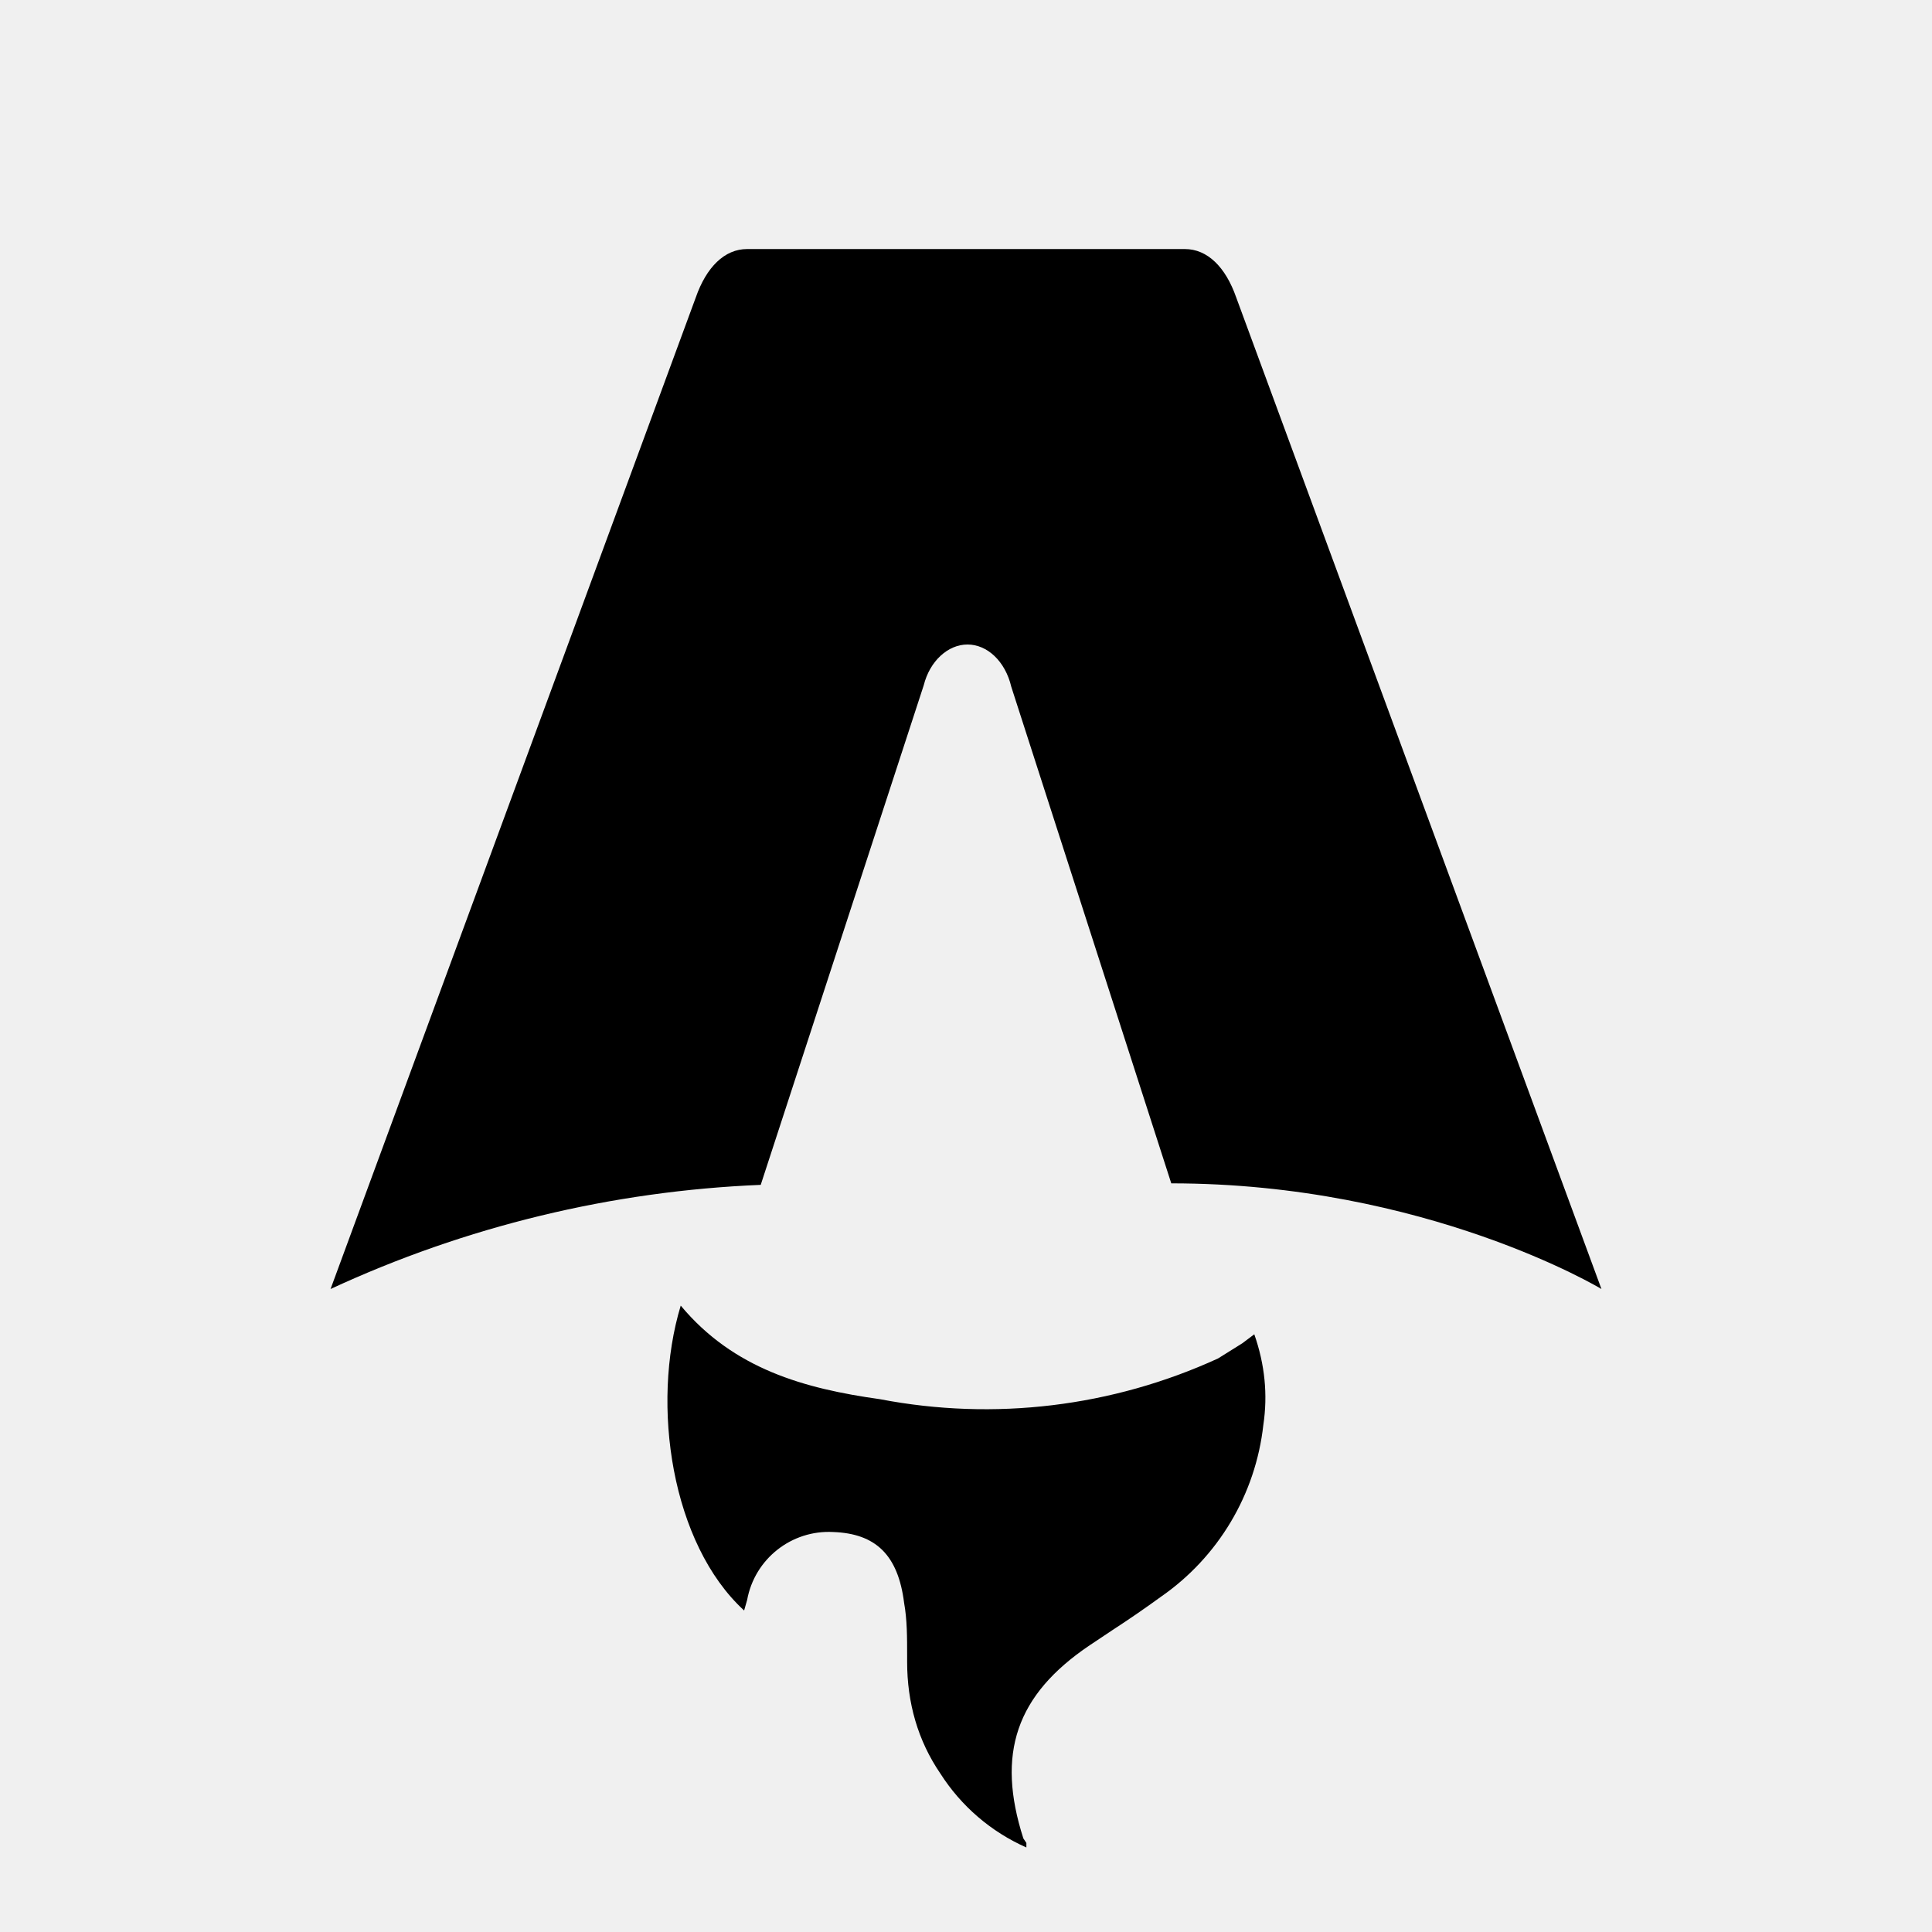
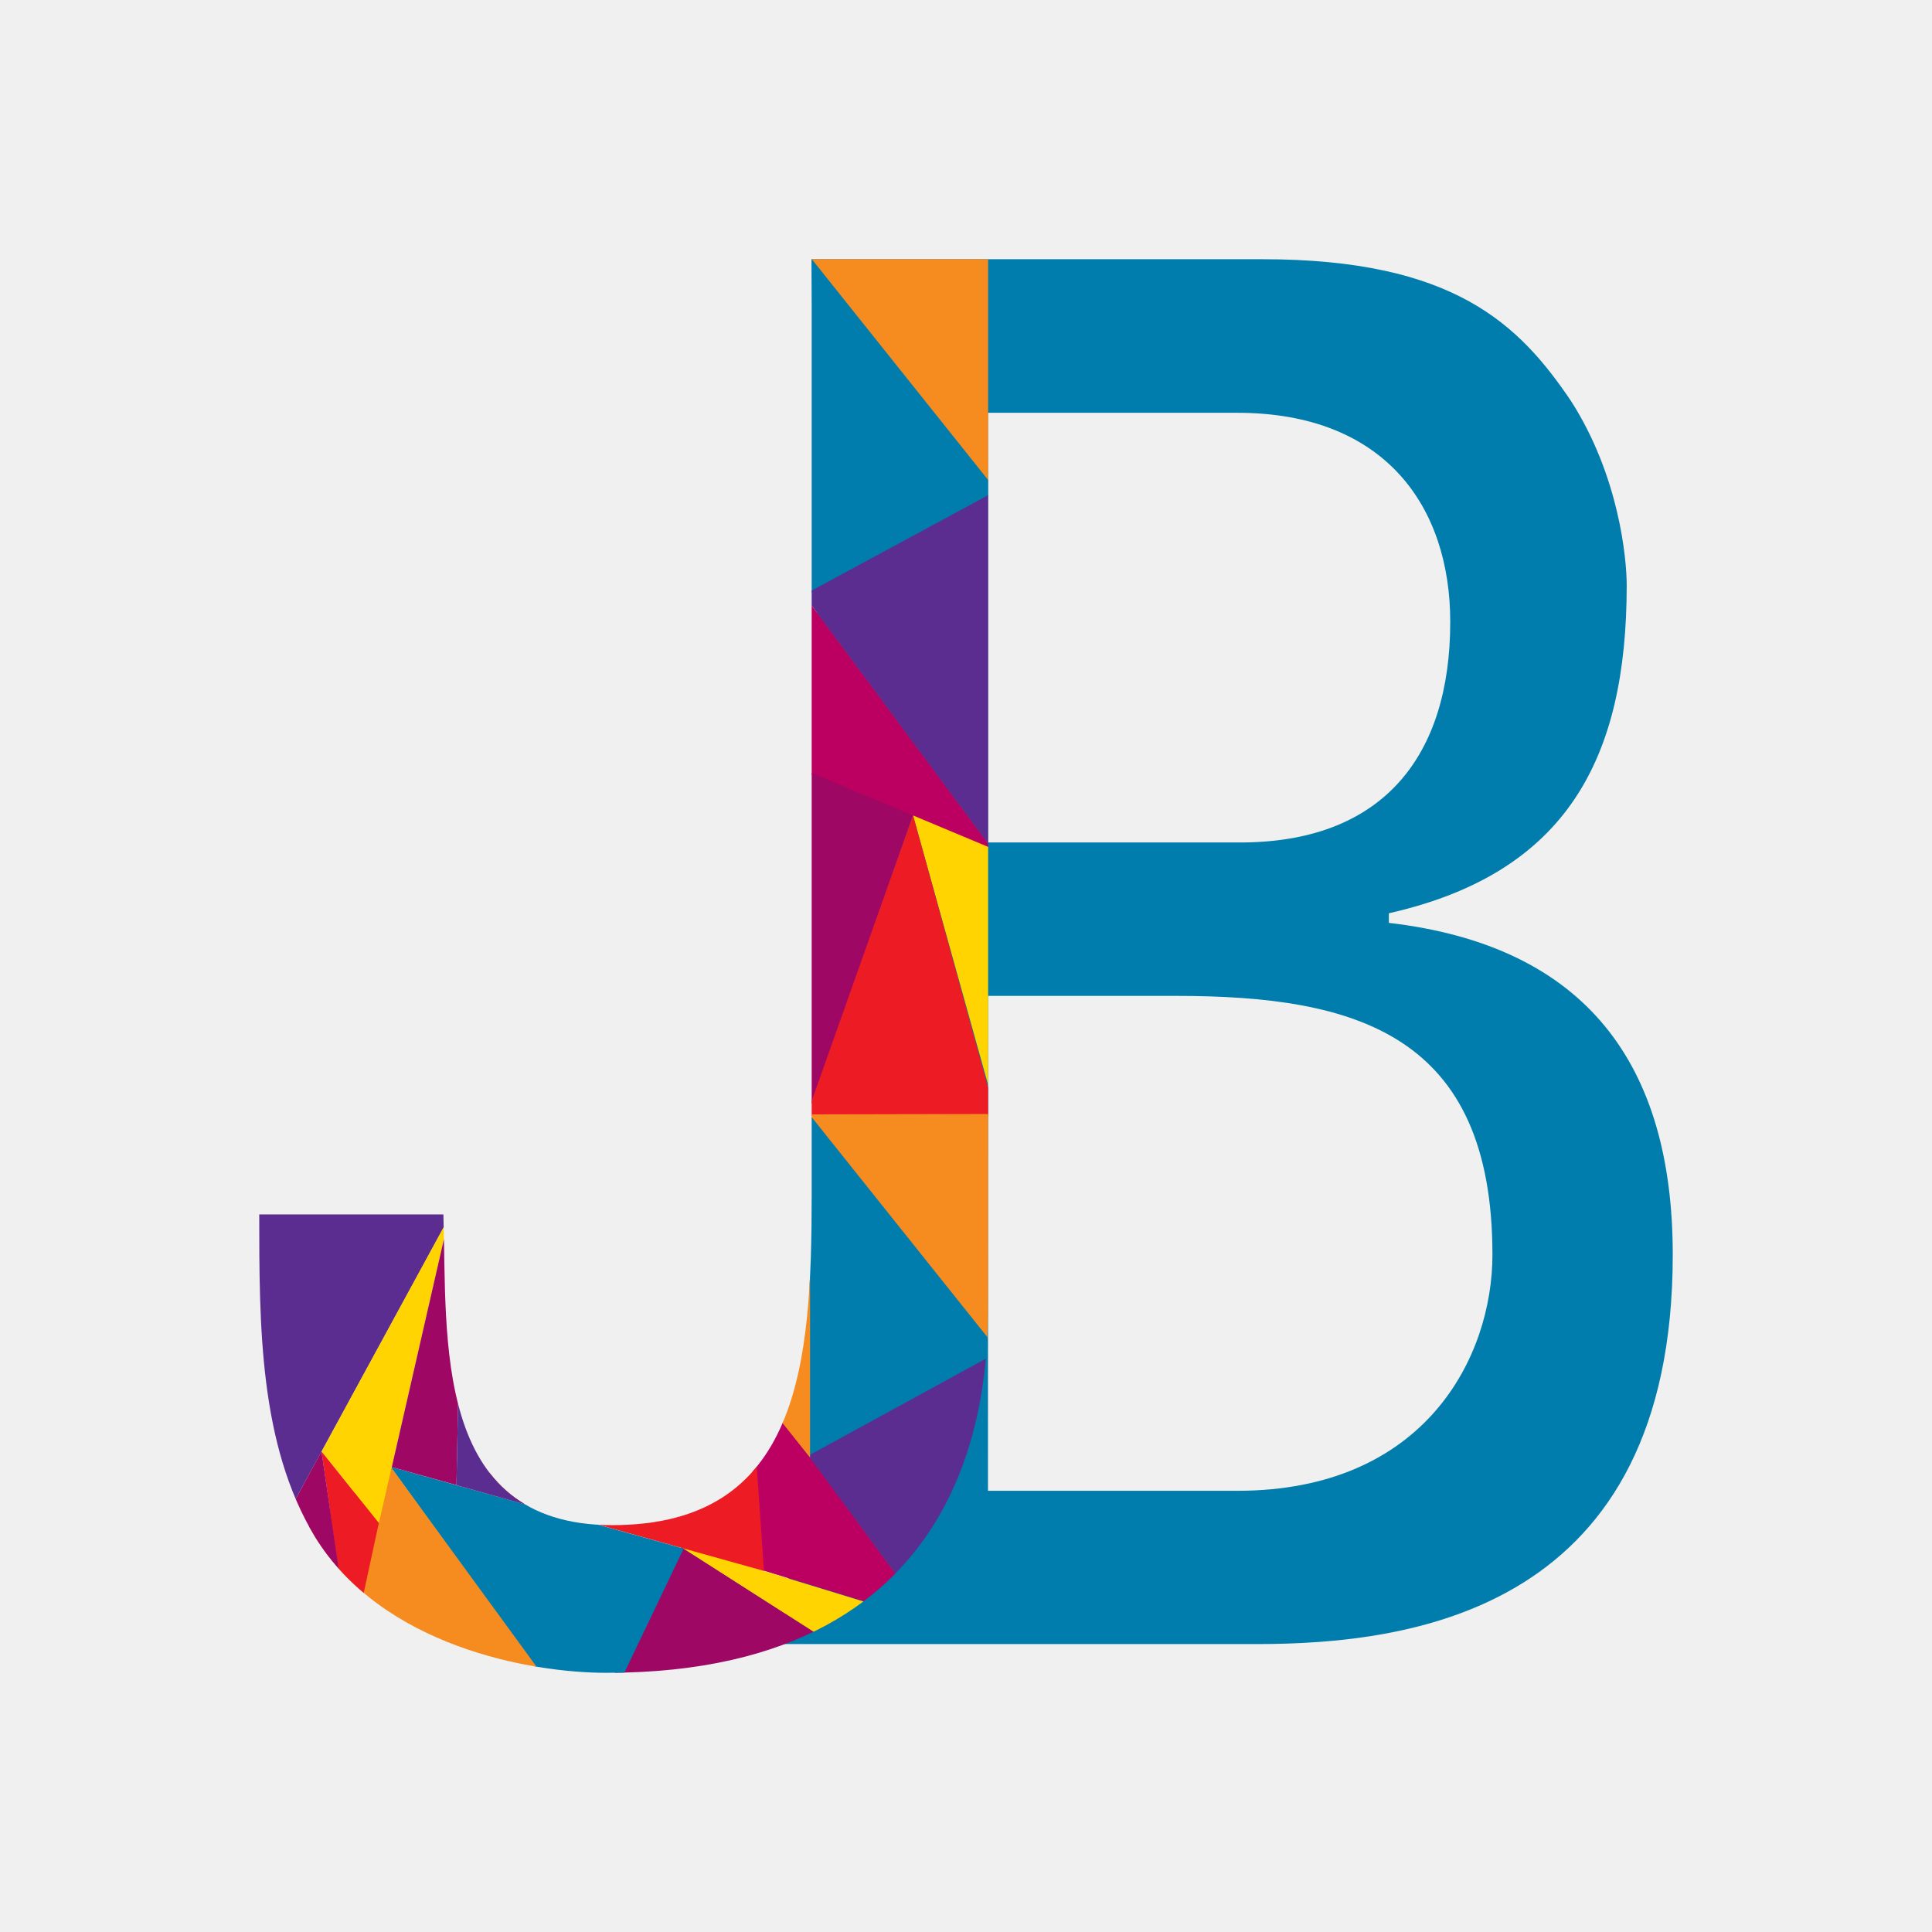
- <svg xmlns="http://www.w3.org/2000/svg" fill="none" viewBox="0 0 128 128">
-   <path d="M50.4 78.5a75.1 75.1 0 0 0-28.5 6.9l24.2-65.7c.7-2 1.9-3.2 3.4-3.2h29c1.5 0 2.7 1.2 3.4 3.2l24.2 65.7s-11.6-7-28.5-7L67 45.5c-.4-1.7-1.6-2.8-2.9-2.8-1.3 0-2.5 1.1-2.9 2.7L50.4 78.5Zm-1.1 28.2Zm-4.2-20.2c-2 6.6-.6 15.8 4.2 20.2a17.5 17.5 0 0 1 .2-.7 5.5 5.5 0 0 1 5.7-4.5c2.8.1 4.3 1.5 4.7 4.7.2 1.1.2 2.3.2 3.5v.4c0 2.7.7 5.2 2.2 7.4a13 13 0 0 0 5.7 4.9v-.3l-.2-.3c-1.8-5.6-.5-9.5 4.4-12.8l1.5-1a73 73 0 0 0 3.2-2.2 16 16 0 0 0 6.8-11.4c.3-2 .1-4-.6-6l-.8.6-1.6 1a37 37 0 0 1-22.4 2.7c-5-.7-9.7-2-13.2-6.2Z" />
-   <style>
-         path { fill: #000; }
-         @media (prefers-color-scheme: dark) {
-             path { fill: #FFF; }
-         }
-     </style>
+ <svg xmlns="http://www.w3.org/2000/svg" viewBox="0 0 576 576">
+   <defs>
+     <style>.cls-1{fill:none;}.cls-2{isolation:isolate;}.cls-3{mix-blend-mode:hue;}.cls-4{fill:#007dac;}.cls-5{clip-path:url(#clip-path);}.cls-6{fill:#f68b1f;}.cls-7{fill:#5c2d91;}.cls-8{fill:#bb0062;}.cls-9{fill:#9e0763;}.cls-10{fill:#ffd400;}.cls-11{fill:#ed1c24;}</style>
+     <clipPath id="clip-path">
+       <path class="cls-1" d="M132.19,362.06c1.15,37.17-3.43,92.64,50.33,92.64,56,0,59.47-48,59.47-98.36V77.27H294.6V387.79c0,22.3-.57,110.94-113.8,110.94-22.88,0-66.91-8-86.92-40.6-16.59-27.45-16.59-62.9-16.59-96.07Z" />
+     </clipPath>
+   </defs>
+   <g class="cls-2">
+     <g id="Layer_1" data-name="Layer 1">
+       <g class="cls-3">
+         <path class="cls-4" d="M233.25,490.16l12.77-142L241.94,77.28H376.33c57.18,0,76.63,19.44,92.07,42.31,14.29,22.31,16.58,46.9,16.58,54.9,0,51.47-17.73,85.78-70.91,97.79v2.86c58.9,6.86,84.64,42.32,84.64,98.93,0,105.8-77.2,116.09-124.1,116.09Zm61.3-239h76.63c41.17-.57,61.19-25.73,61.19-65.76,0-34.31-19.44-62.33-63.48-62.33H294.55Zm0,193.3h74.34c56.05,0,76.06-40,76.06-70.35,0-65.76-40.6-77.2-94.36-77.2h-56Z" />
+       </g>
+       <g class="cls-5">
+         <polygon class="cls-6" points="240.2 75.55 296.8 146.44 296.8 75.44 240.2 75.55" />
+         <polygon class="cls-4" points="297.26 146.44 240.73 177.34 240.66 75.55 297.26 146.44" />
+         <polygon class="cls-7" points="296.8 146.44 297.26 255.08 239.63 177.34 296.8 146.44" />
+         <polygon class="cls-8" points="239.63 229.93 296.17 253.6 239.63 177.34 239.63 229.93" />
+         <polygon class="cls-9" points="240.66 332.97 272.21 243.11 240.73 229.93 240.66 332.97" />
+         <polygon class="cls-10" points="297.26 253.6 297.26 332.97 272.21 243.11 297.26 253.6" />
+         <polygon class="cls-11" points="240.4 332.73 296.94 332.73 272.21 243.03 240.4 332.73" />
+         <polygon class="cls-6" points="240.87 332.24 297.48 403.12 297.48 332.12 240.87 332.24" />
+         <polygon class="cls-4" points="297.94 403.12 241.4 434.02 241.33 332.24 297.94 403.12" />
+         <polygon class="cls-7" points="297.48 403.12 297.48 510.28 240.94 434.02 297.48 403.12" />
+         <polygon class="cls-8" points="227.31 468.16 221.23 407.17 277.6 483.56 227.31 468.16" />
+         <polygon class="cls-9" points="283.62 512.63 203.35 461.36 182.05 500.84 283.62 512.63" />
+         <polygon class="cls-10" points="277.76 483.69 201.86 460.45 280.46 510.71 277.76 483.69" />
+         <polygon class="cls-11" points="227.76 468.35 223.89 411.94 136.09 442.75 227.76 468.35" />
+         <polygon class="cls-6" points="184.9 363.67 241.51 434.55 241.51 363.55 184.9 363.67" />
+         <polygon class="cls-4" points="203.83 461.69 176.04 519.82 116.45 437.31 203.83 461.69" />
+         <polygon class="cls-7" points="135.44 360.13 84.17 454.23 71.01 360.21 135.44 360.13" />
+         <polygon class="cls-6" points="68.3 472.52 161.03 498.37 116.46 437.28 68.3 472.52" />
+         <polygon class="cls-10" points="95.89 432.74 133.82 363.02 112.96 454.09 95.89 432.74" />
+         <polygon class="cls-11" points="112.94 454.07 95.86 432.73 104.52 493.06 112.94 454.07" />
+         <polygon class="cls-9" points="138.03 344.57 116.8 437.4 136.09 442.75 138.03 344.57" />
+         <polygon class="cls-7" points="136.09 442.75 136.73 409.57 161.32 449.83 136.09 442.75" />
+         <polygon class="cls-9" points="95.86 432.73 85.02 452.68 101.27 469.71 95.86 432.73" />
+       </g>
+     </g>
+   </g>
</svg>
